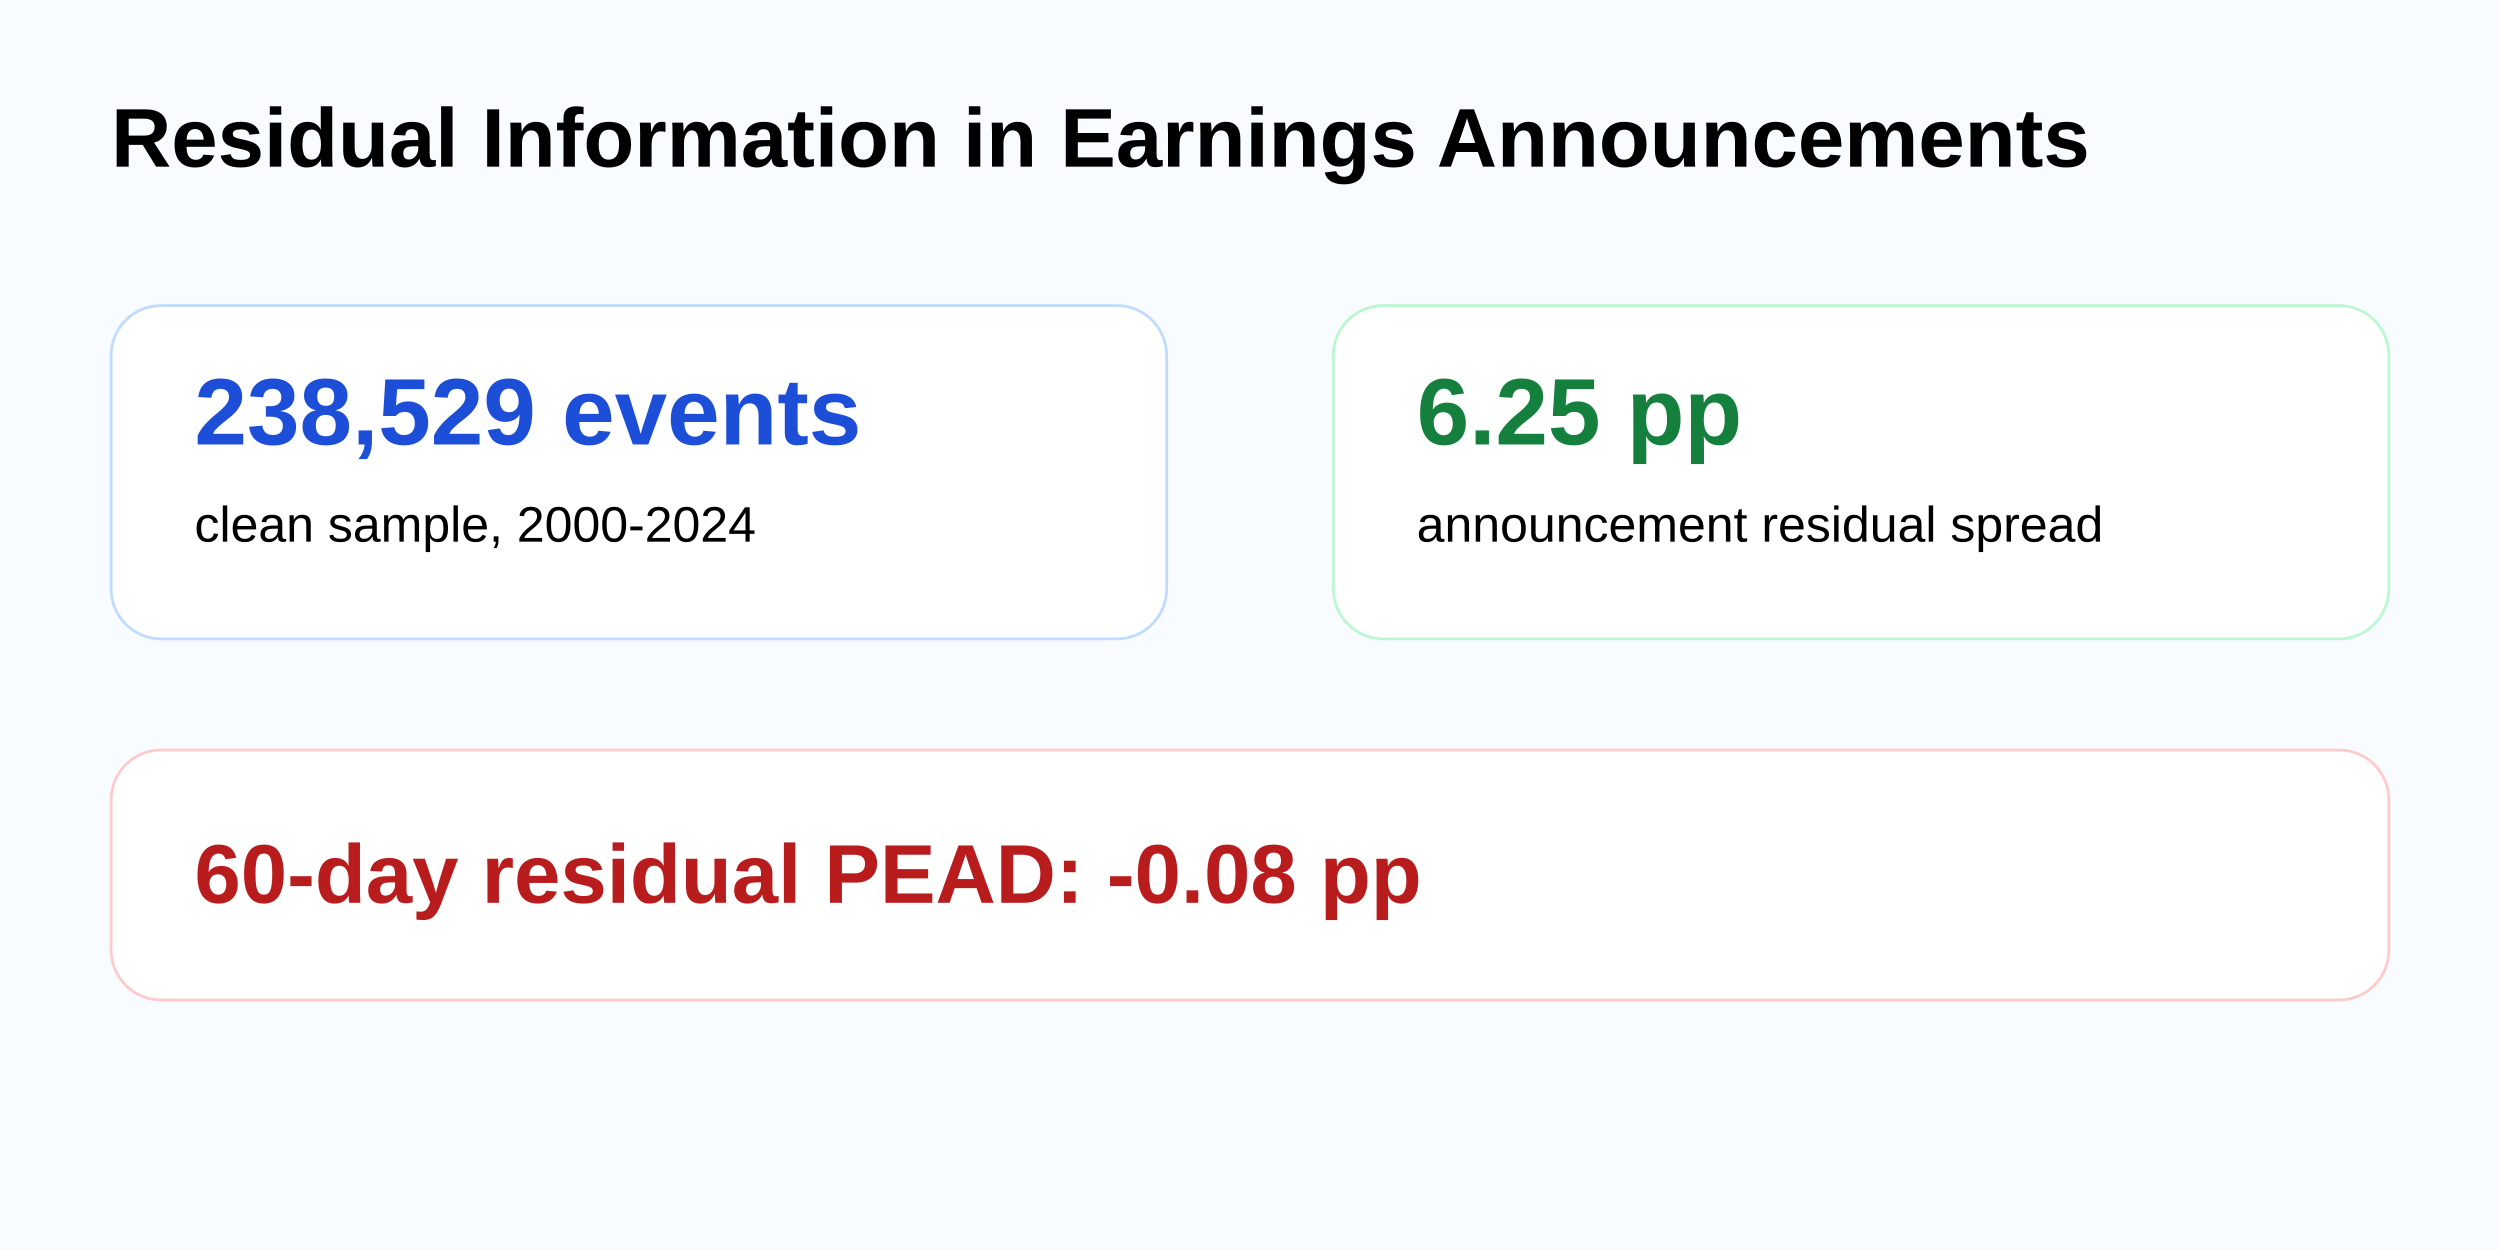
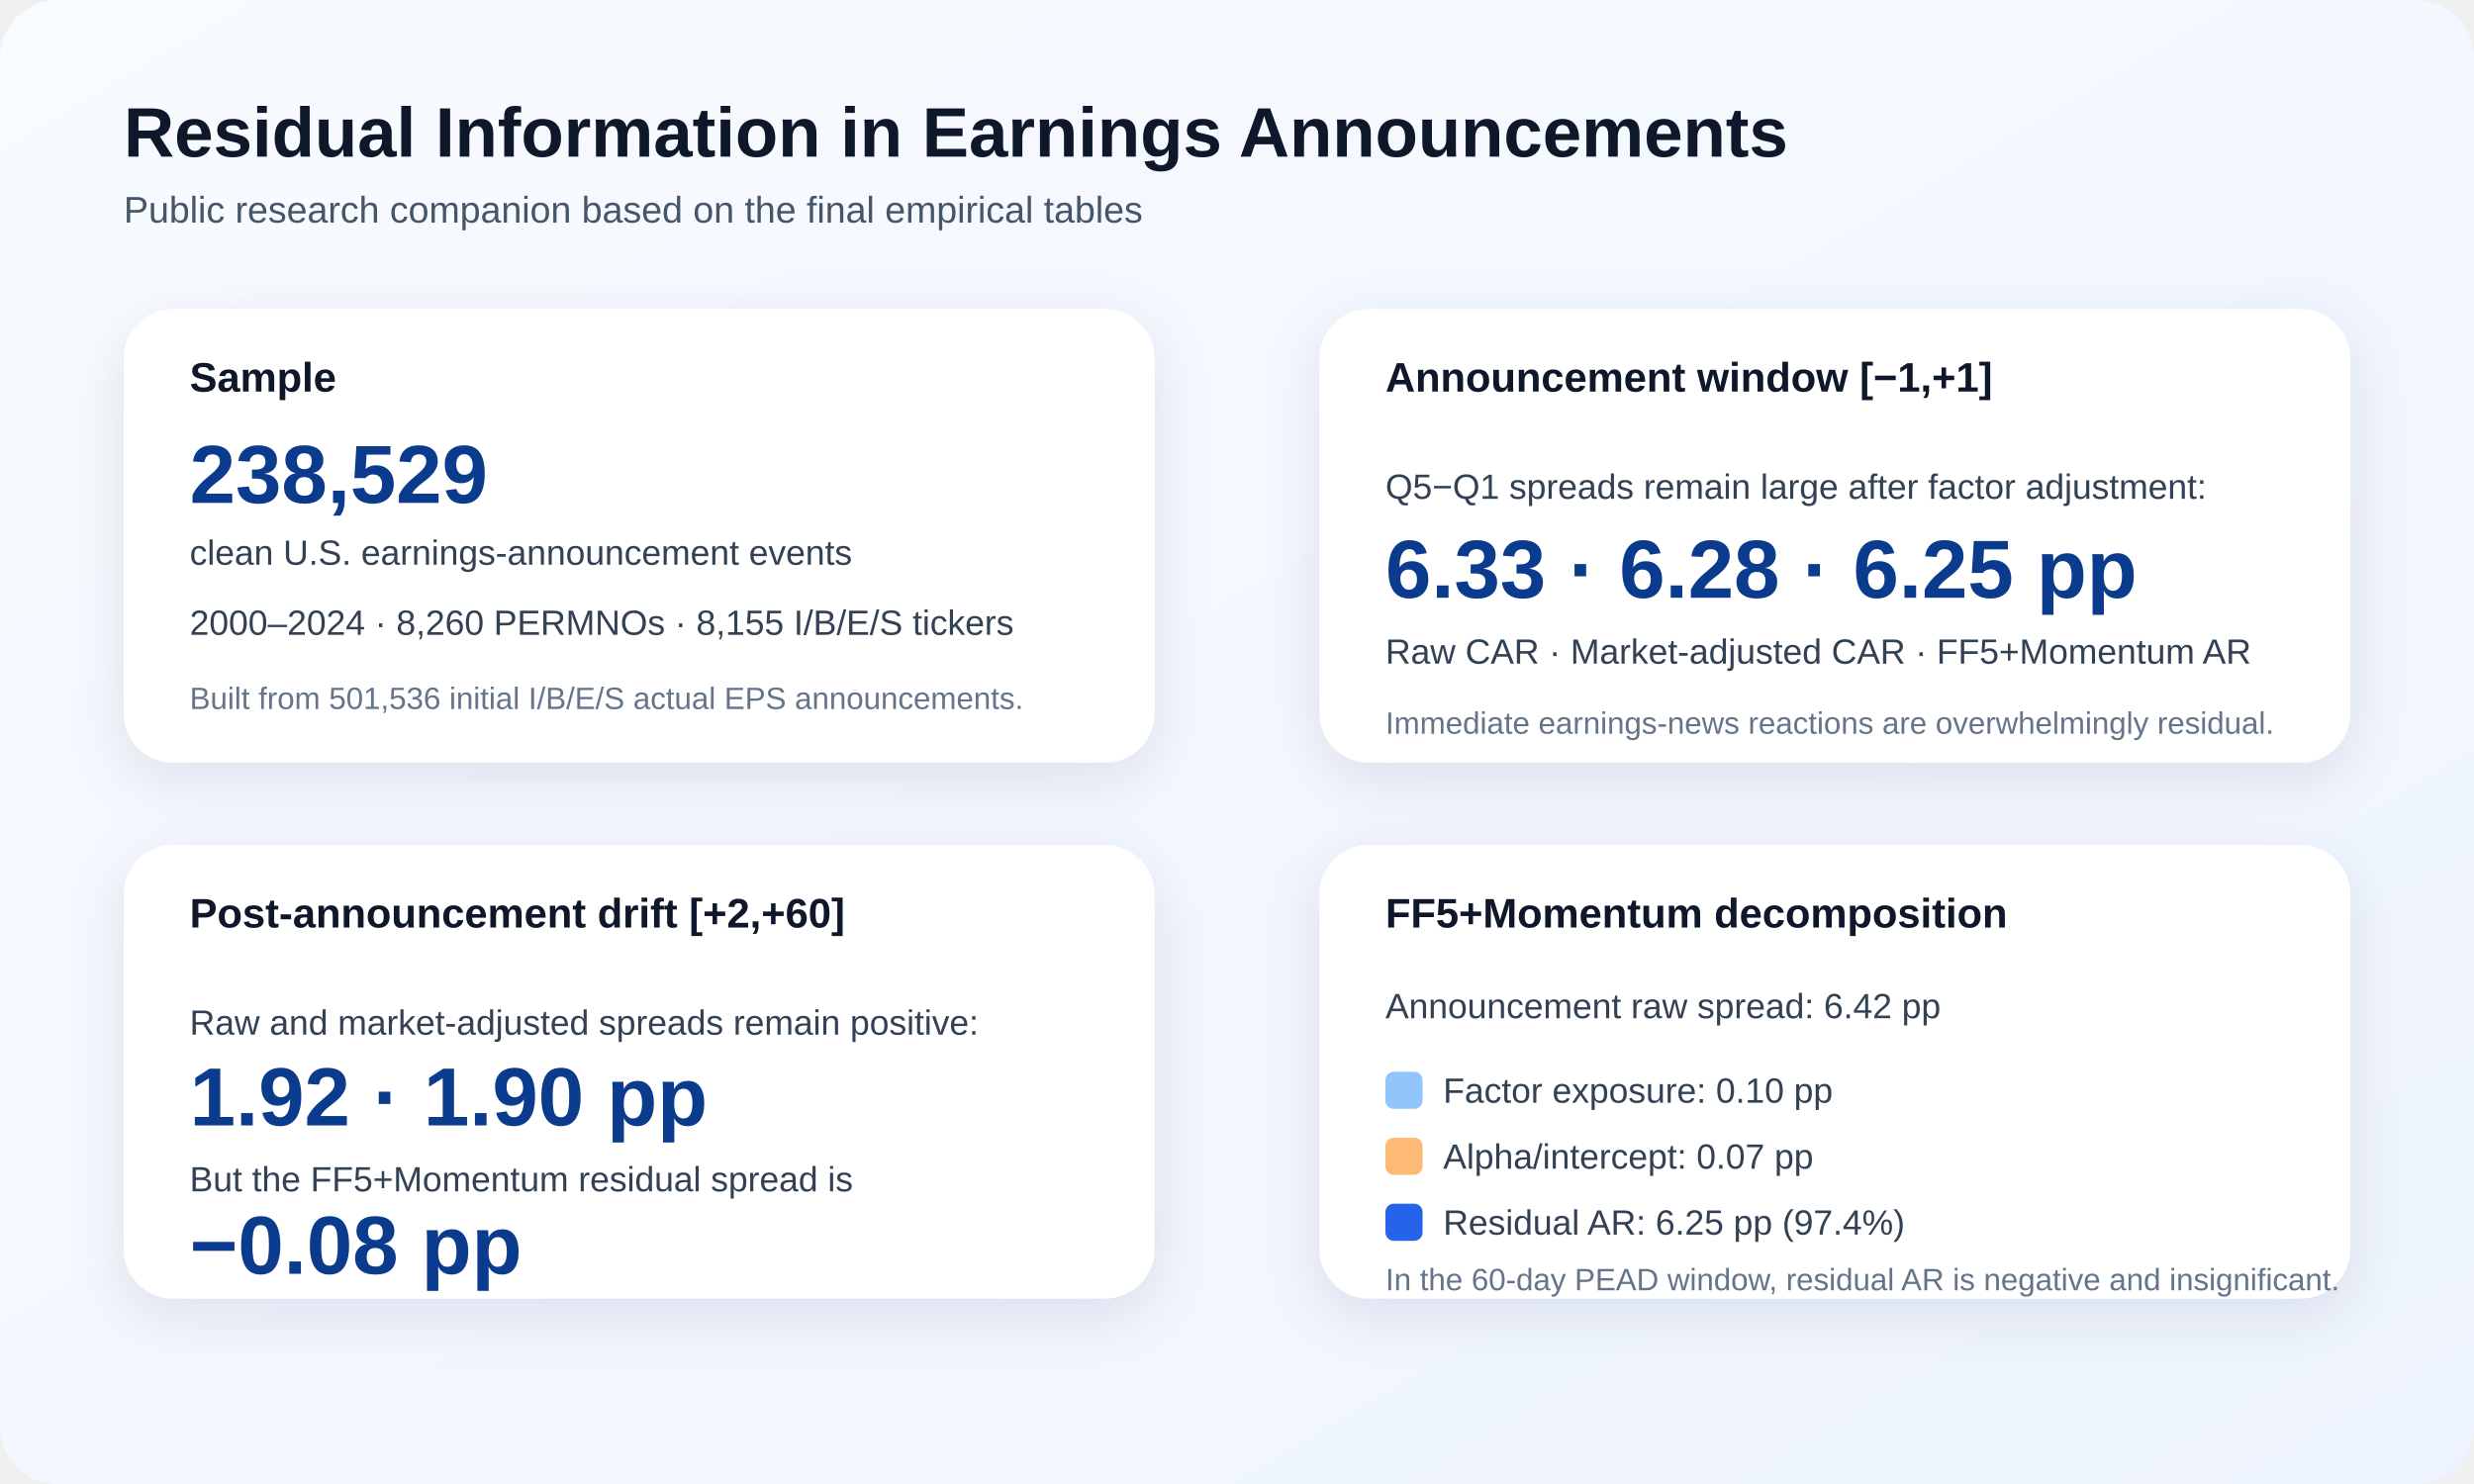
- <svg xmlns="http://www.w3.org/2000/svg" width="900" height="450">
-   <rect width="900" height="450" fill="#f8fbff" />
-   <text x="40" y="60" font-size="30" font-family="Arial" font-weight="700">Residual Information in Earnings Announcements</text>
-   <rect x="40" y="110" width="380" height="120" rx="18" fill="#ffffff" stroke="#bfdbfe" />
-   <text x="70" y="160" font-size="34" font-family="Arial" font-weight="700" fill="#1d4ed8">238,529 events</text>
-   <text x="70" y="195" font-size="18" font-family="Arial">clean sample, 2000-2024</text>
-   <rect x="480" y="110" width="380" height="120" rx="18" fill="#ffffff" stroke="#bbf7d0" />
-   <text x="510" y="160" font-size="34" font-family="Arial" font-weight="700" fill="#15803d">6.25 pp</text>
-   <text x="510" y="195" font-size="18" font-family="Arial">announcement residual spread</text>
-   <rect x="40" y="270" width="820" height="90" rx="18" fill="#ffffff" stroke="#fecaca" />
-   <text x="70" y="325" font-size="30" font-family="Arial" font-weight="700" fill="#b91c1c">60-day residual PEAD: -0.08 pp</text>
+ <svg xmlns="http://www.w3.org/2000/svg" width="1200" height="720" viewBox="0 0 1200 720" role="img" aria-labelledby="title desc">
+   <defs>
+     <linearGradient id="bg" x1="0" y1="0" x2="1" y2="1">
+       <stop offset="0%" stop-color="#f8fbff" />
+       <stop offset="100%" stop-color="#eef4ff" />
+     </linearGradient>
+     <filter id="shadow" x="-20%" y="-20%" width="140%" height="140%">
+       <feDropShadow dx="0" dy="8" stdDeviation="14" flood-color="#0f172a" flood-opacity="0.10" />
+     </filter>
+     <style>.title{font:700 34px Arial,sans-serif;fill:#0f172a}.subtitle{font:400 18px Arial,sans-serif;fill:#475569}.cardTitle{font:700 20px Arial,sans-serif;fill:#0f172a}.big{font:700 40px Arial,sans-serif;fill:#0b3b8c}.body{font:400 17px Arial,sans-serif;fill:#334155}.small{font:400 15px Arial,sans-serif;fill:#64748b}</style>
+   </defs>
+   <rect width="1200" height="720" rx="28" fill="url(#bg)" />
+   <text x="60" y="76" class="title">Residual Information in Earnings Announcements</text>
+   <text x="60" y="108" class="subtitle">Public research companion based on the final empirical tables</text>
+   <g filter="url(#shadow)">
+     <rect x="60" y="150" width="500" height="220" rx="24" fill="#ffffff" />
+     <rect x="640" y="150" width="500" height="220" rx="24" fill="#ffffff" />
+     <rect x="60" y="410" width="500" height="220" rx="24" fill="#ffffff" />
+     <rect x="640" y="410" width="500" height="220" rx="24" fill="#ffffff" />
+   </g>
+   <g>
+     <text x="92" y="190" class="cardTitle">Sample</text>
+     <text x="92" y="244" class="big">238,529</text>
+     <text x="92" y="274" class="body">clean U.S. earnings-announcement events</text>
+     <text x="92" y="308" class="body">2000–2024 · 8,260 PERMNOs · 8,155 I/B/E/S tickers</text>
+     <text x="92" y="344" class="small">Built from 501,536 initial I/B/E/S actual EPS announcements.</text>
+   </g>
+   <g>
+     <text x="672" y="190" class="cardTitle">Announcement window [−1,+1]</text>
+     <text x="672" y="242" class="body">Q5−Q1 spreads remain large after factor adjustment:</text>
+     <text x="672" y="290" class="big">6.33 · 6.28 · 6.25 pp</text>
+     <text x="672" y="322" class="body">Raw CAR · Market-adjusted CAR · FF5+Momentum AR</text>
+     <text x="672" y="356" class="small">Immediate earnings-news reactions are overwhelmingly residual.</text>
+   </g>
+   <g>
+     <text x="92" y="450" class="cardTitle">Post-announcement drift [+2,+60]</text>
+     <text x="92" y="502" class="body">Raw and market-adjusted spreads remain positive:</text>
+     <text x="92" y="546" class="big">1.92 · 1.90 pp</text>
+     <text x="92" y="578" class="body">But the FF5+Momentum residual spread is</text>
+     <text x="92" y="618" class="big" fill="#8b1e3f">−0.08 pp</text>
+   </g>
+   <g>
+     <text x="672" y="450" class="cardTitle">FF5+Momentum decomposition</text>
+     <text x="672" y="494" class="body">Announcement raw spread: 6.42 pp</text>
+     <rect x="672" y="520" width="18" height="18" fill="#93c5fd" rx="4" />
+     <text x="700" y="535" class="body">Factor exposure: 0.10 pp</text>
+     <rect x="672" y="552" width="18" height="18" fill="#fdba74" rx="4" />
+     <text x="700" y="567" class="body">Alpha/intercept: 0.07 pp</text>
+     <rect x="672" y="584" width="18" height="18" fill="#2563eb" rx="4" />
+     <text x="700" y="599" class="body">Residual AR: 6.25 pp (97.4%)</text>
+     <text x="672" y="626" class="small">In the 60-day PEAD window, residual AR is negative and insignificant.</text>
+   </g>
</svg>
